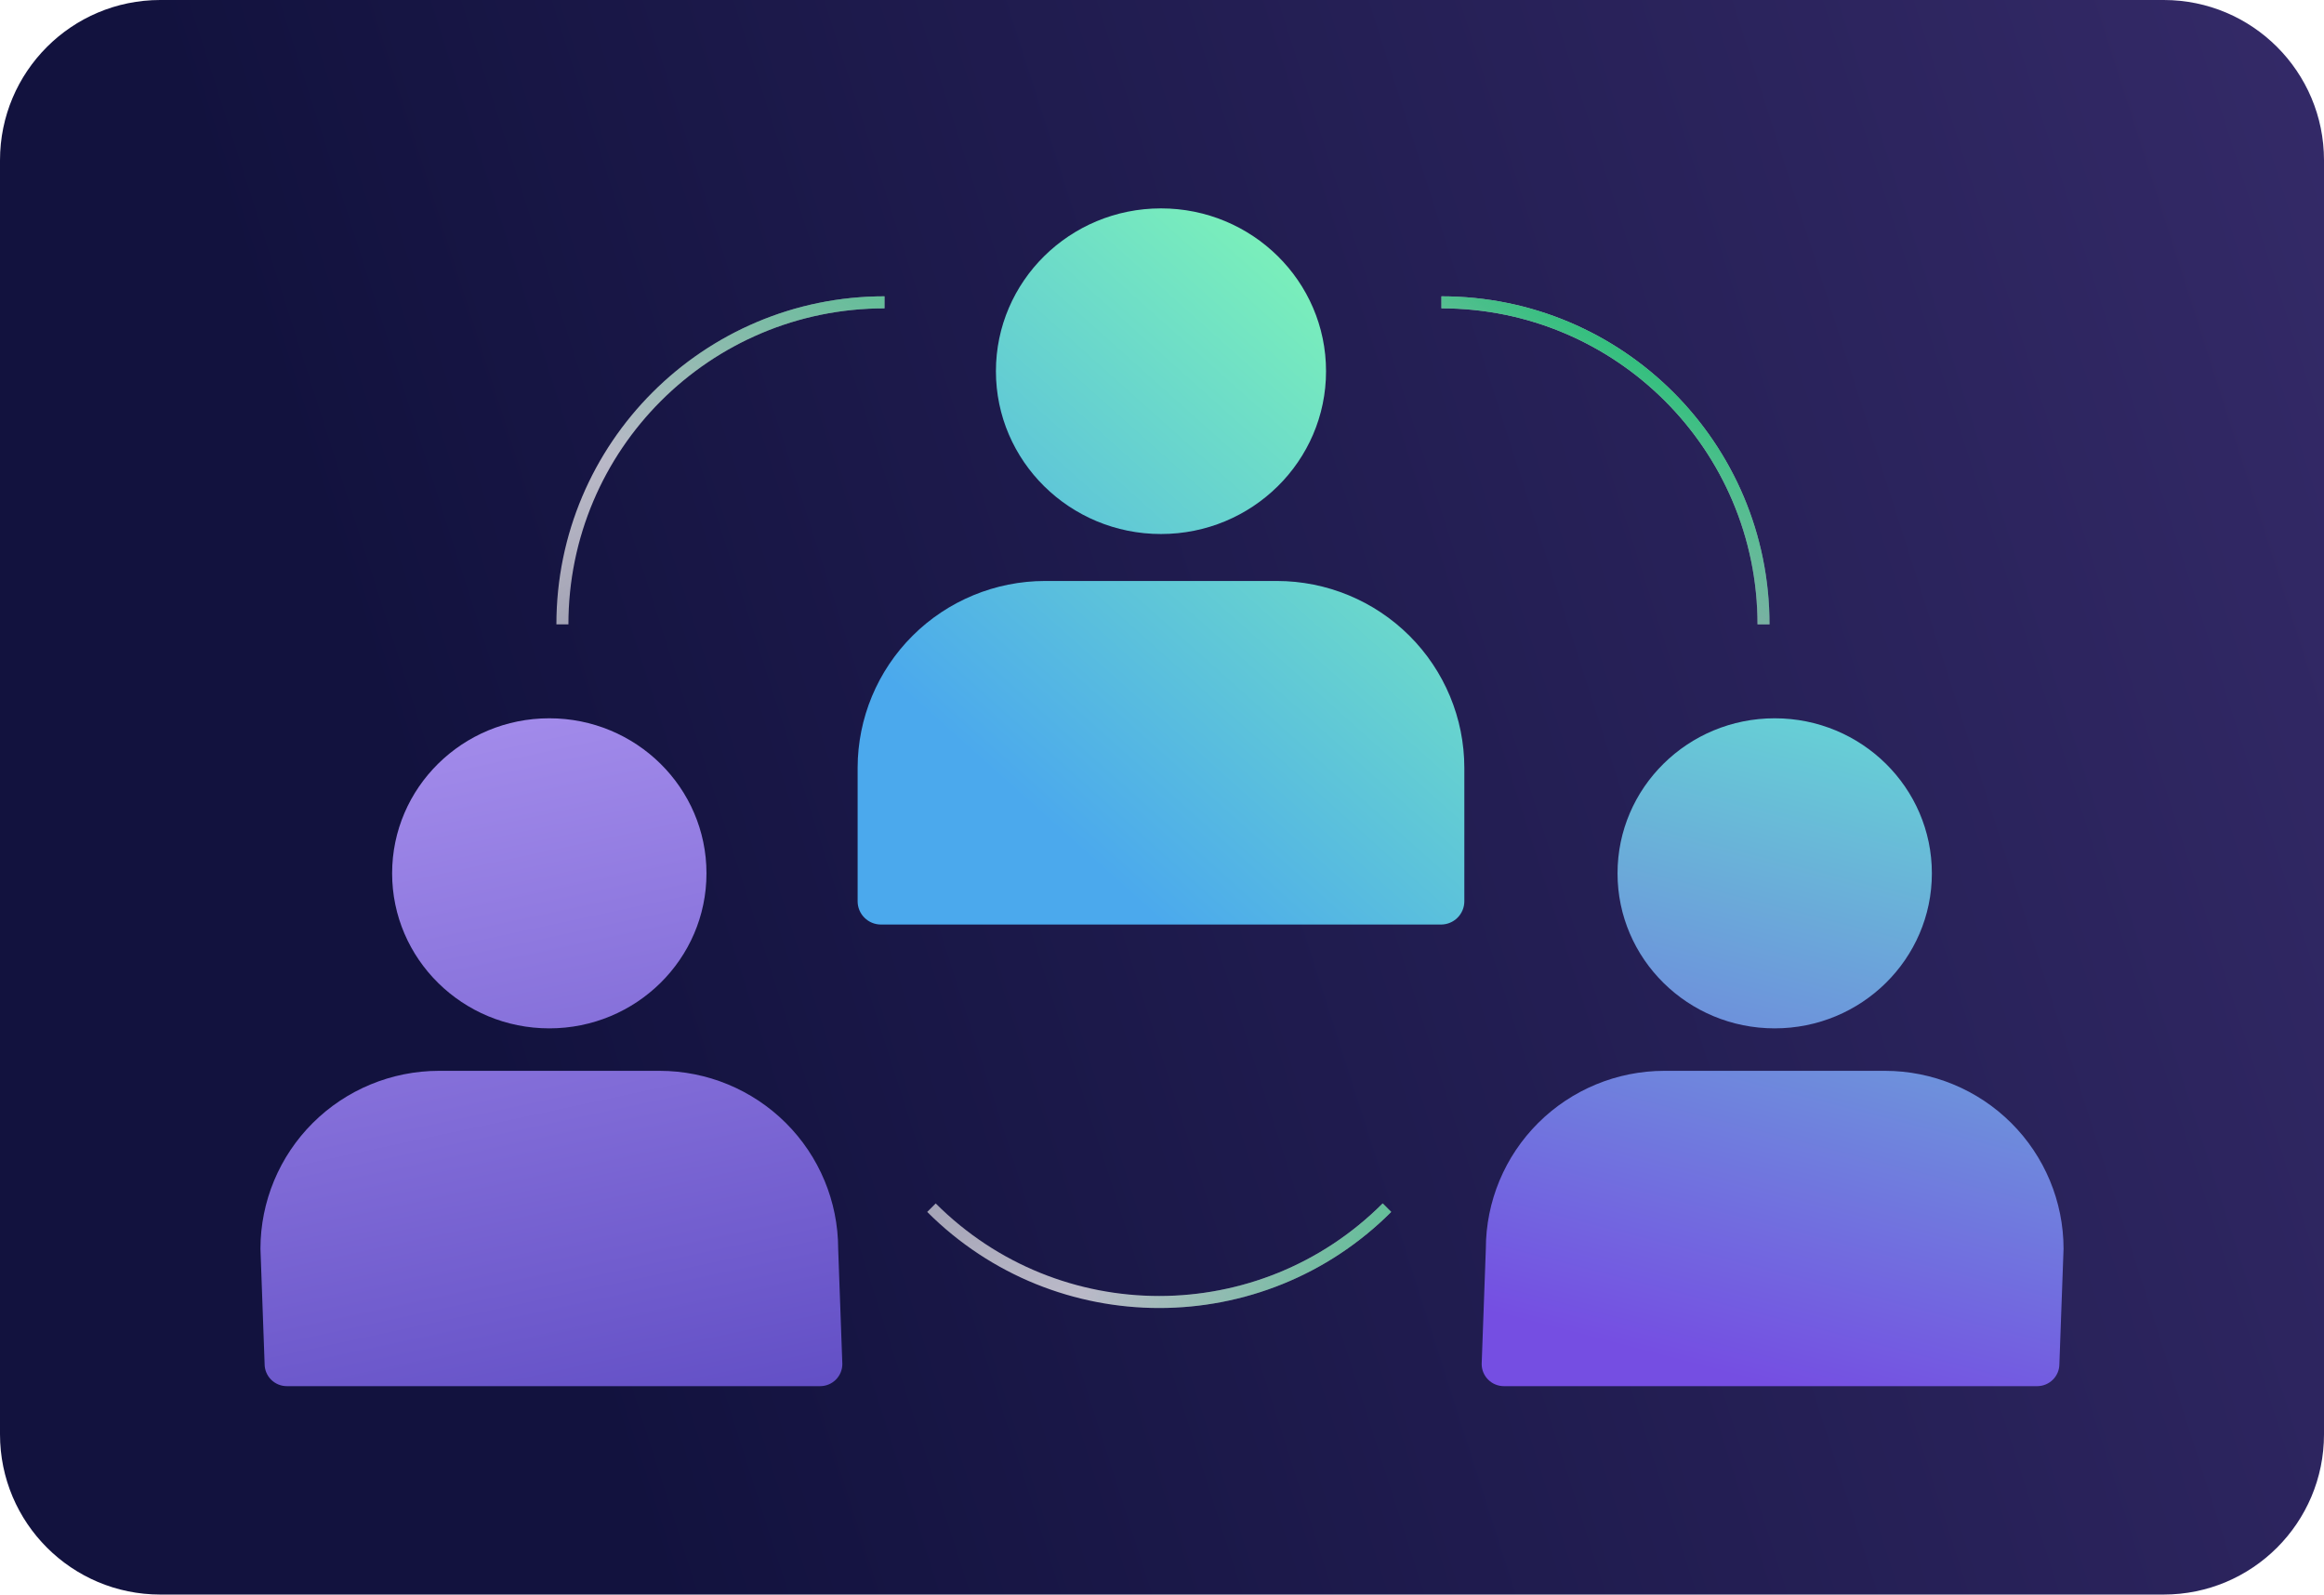
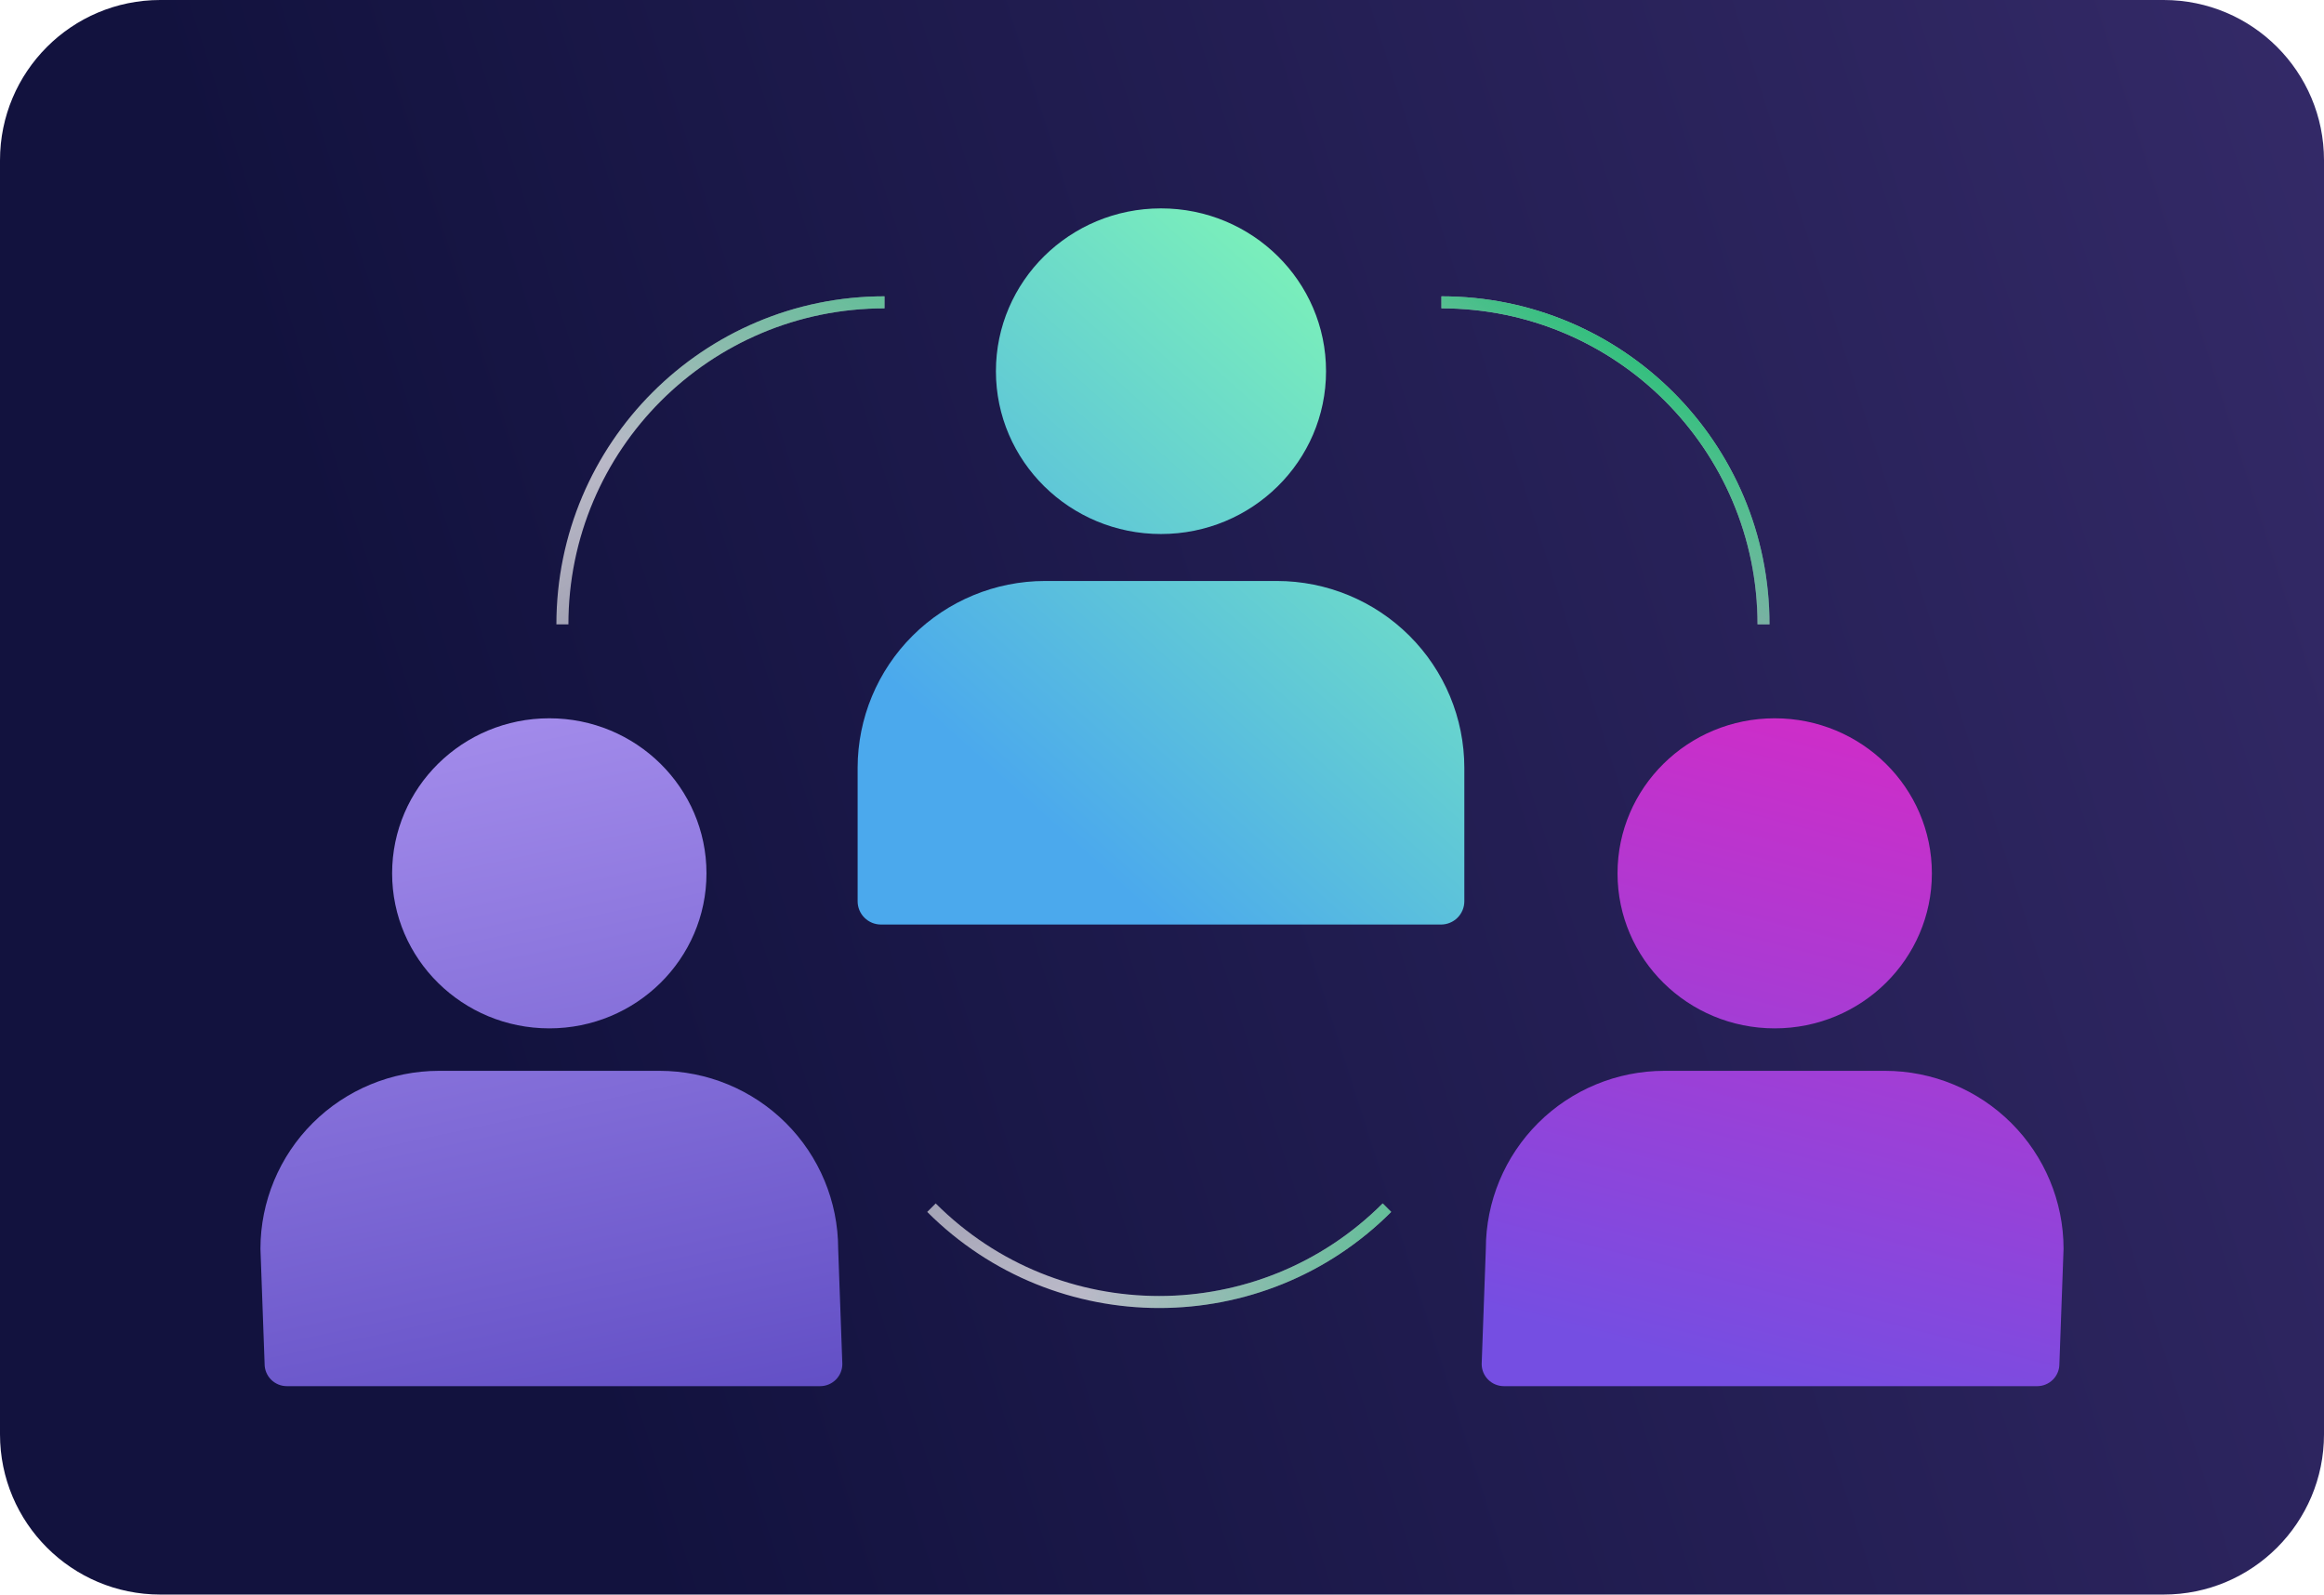
<svg xmlns="http://www.w3.org/2000/svg" width="76.729mm" height="52.652mm" viewBox="0 0 76.729 52.652" version="1.1" id="svg5" xml:space="preserve">
  <defs id="defs2">
    <linearGradient id="paint0_linear_660_2433" x1="140.381" y1="-5.351" x2="146.668" y2="158.246" gradientUnits="userSpaceOnUse">
      <stop stop-color="white" stop-opacity="0.7" id="stop177" />
      <stop offset="0.977" stop-color="white" stop-opacity="0" id="stop179" />
    </linearGradient>
    <linearGradient id="paint1_linear_660_2433" x1="259.125" y1="-6.766" x2="223.214" y2="101.926" gradientUnits="userSpaceOnUse">
      <stop stop-color="#26C076" id="stop182" />
      <stop offset="1" stop-color="#26C076" stop-opacity="0" id="stop184" />
    </linearGradient>
    <linearGradient id="paint2_linear_660_2433" x1="164.271" y1="65.276" x2="130.422" y2="130.65" gradientUnits="userSpaceOnUse">
-       <stop stop-color="#63ECD3" id="stop187" />
-       <stop offset="1" stop-color="#835AF7" id="stop189" />
+       <stop stop-color="#E126C3" id="stop187" />
+       <stop offset="1" stop-color="#E126C3" id="stop189" />
    </linearGradient>
    <linearGradient id="paint3_linear_660_2433" x1="79.108" y1="218.307" x2="154.754" y2="132.551" gradientUnits="userSpaceOnUse">
      <stop stop-color="#AF97F2" id="stop192" />
      <stop offset="1" stop-color="#503EBB" id="stop194" />
    </linearGradient>
    <linearGradient id="paint4_linear_660_2433" x1="157.352" y1="210.526" x2="155.001" y2="111.217" gradientUnits="userSpaceOnUse">
-       <stop stop-color="#63ECD3" id="stop197" />
+       <stop stop-color="#E126C3" id="stop197" />
      <stop offset="1" stop-color="#754EE2" id="stop199" />
    </linearGradient>
    <linearGradient id="paint5_linear_660_2433" x1="111.098" y1="-9.943" x2="87.765" y2="116.144" gradientUnits="userSpaceOnUse">
      <stop stop-color="#6A56E7" id="stop202" />
      <stop offset="1" stop-color="#AB8DFF" id="stop204" />
    </linearGradient>
    <linearGradient id="paint6_linear_660_2433" x1="173.348" y1="154.761" x2="194.478" y2="43.512" gradientUnits="userSpaceOnUse">
-       <stop stop-color="#63ECD3" id="stop207" />
-       <stop offset="1" stop-color="#835AF7" id="stop209" />
+       <stop stop-color="#E126C3" id="stop207" />
+       <stop offset="1" stop-color="#E126C3" id="stop209" />
    </linearGradient>
    <linearGradient id="paint7_linear_660_2433" x1="-2.776" y1="-0.24" x2="142.897" y2="-50.503" gradientUnits="userSpaceOnUse">
      <stop stop-color="#84FFD3" id="stop212" />
      <stop offset="1" stop-color="#937AF7" id="stop214" />
    </linearGradient>
    <linearGradient id="paint0_linear_660_2428" x1="77.27" y1="185.852" x2="395.906" y2="84.018" gradientUnits="userSpaceOnUse" gradientTransform="translate(46.18716,53.25447)">
      <stop stop-color="#12123E" id="stop259" />
      <stop offset="1" stop-color="#3E3174" id="stop261" />
    </linearGradient>
    <linearGradient id="paint0_linear_660_2452" x1="82.997" y1="8.717" x2="141.469" y2="111.114" gradientUnits="userSpaceOnUse">
      <stop stop-color="white" stop-opacity="0.7" id="stop1067" />
      <stop offset="0.977" stop-color="white" stop-opacity="0" id="stop1069" />
    </linearGradient>
    <linearGradient id="paint1_linear_660_2452" x1="121.33" y1="7.922" x2="92.068" y2="58.82" gradientUnits="userSpaceOnUse">
      <stop stop-color="#26C076" id="stop1072" />
      <stop offset="1" stop-color="#26C076" stop-opacity="0" id="stop1074" />
    </linearGradient>
    <linearGradient id="paint2_linear_660_2452" x1="142.241" y1="8.717" x2="83.769" y2="111.114" gradientUnits="userSpaceOnUse">
      <stop stop-color="white" stop-opacity="0.7" id="stop1077" />
      <stop offset="0.977" stop-color="white" stop-opacity="0" id="stop1079" />
    </linearGradient>
    <linearGradient id="paint3_linear_660_2452" x1="167.001" y1="12.001" x2="147.622" y2="40.859" gradientUnits="userSpaceOnUse">
      <stop stop-color="#26C076" id="stop1082" />
      <stop offset="1" stop-color="#26C076" stop-opacity="0" id="stop1084" />
    </linearGradient>
    <linearGradient id="paint4_linear_660_2452" x1="146.32" y1="123.211" x2="115.261" y2="9.459" gradientUnits="userSpaceOnUse">
      <stop stop-color="white" stop-opacity="0.7" id="stop1087" />
      <stop offset="0.977" stop-color="white" stop-opacity="0" id="stop1089" />
    </linearGradient>
    <linearGradient id="paint5_linear_660_2452" x1="173.988" y1="96.668" x2="117.306" y2="81.368" gradientUnits="userSpaceOnUse">
      <stop stop-color="#26C076" id="stop1092" />
      <stop offset="1" stop-color="#26C076" stop-opacity="0" id="stop1094" />
    </linearGradient>
    <linearGradient id="paint6_linear_660_2452" x1="-2.9396101e-06" y1="51.495" x2="28.374" y2="183.315" gradientUnits="userSpaceOnUse">
      <stop stop-color="#AF97F2" id="stop1097" />
      <stop offset="1" stop-color="#503EBB" id="stop1099" />
    </linearGradient>
    <linearGradient id="paint7_linear_660_2452" x1="224.704" y1="53.637" x2="199.692" y2="149.796" gradientUnits="userSpaceOnUse">
-       <stop stop-color="#63ECD3" id="stop1102" />
+       <stop stop-color="#E126C3" id="stop1102" />
      <stop offset="1" stop-color="#754EE2" id="stop1104" />
    </linearGradient>
    <linearGradient id="paint8_linear_660_2452" x1="149.999" y1="9.5" x2="92.407" y2="73.872" gradientUnits="userSpaceOnUse">
      <stop stop-color="#82FBB2" id="stop1107" />
      <stop offset="0.979" stop-color="#4BA9ED" id="stop1109" />
    </linearGradient>
  </defs>
  <g id="layer1" transform="translate(-40.72698,-164.1313)">
    <g style="fill:none" id="g274" transform="matrix(0.2645833,0,0,0.2645833,28.50663,150.0409)">
      <rect y="53.255" width="290" height="199" rx="20" fill="url(#paint0_linear_660_2428)" id="rect257" x="46.187" style="fill:url(#paint0_linear_660_2428)" />
      <g style="fill:none" id="g255" transform="translate(315.6199,268.3784)">
        <path d="m 62.178,58.501 1.046,0.482 0.018,-1.152 C 63.724,26.216 89.234,0.75 120.621,0.75 c 26.724,0 49.189,18.459 55.573,43.459 l 0.221,0.865 0.814,-0.366 c 6.274,-2.824 13.22,-4.398 20.534,-4.398 27.874,0 50.487,22.834 50.487,51.018 0,28.185 -22.108,50.505 -49.557,51.005 l -0.668,0.013 H 43.535 l 0.002,-0.005 -0.996,-0.038 C 19.322,141.427 0.75,122.141 0.75,98.449 c 0,-24.25 19.455,-43.893 43.436,-43.893 6.421,0 12.508,1.419 17.992,3.945 z" stroke="url(#paint0_linear_660_2433)" stroke-width="1.5" id="path161" style="stroke:url(#paint0_linear_660_2433)" />
        <path d="m 62.178,58.501 1.046,0.482 0.018,-1.152 C 63.724,26.216 89.234,0.75 120.621,0.75 c 26.724,0 49.189,18.459 55.573,43.459 l 0.221,0.865 0.814,-0.366 c 6.274,-2.824 13.22,-4.398 20.534,-4.398 27.874,0 50.487,22.834 50.487,51.018 0,28.185 -22.108,50.505 -49.557,51.005 l -0.668,0.013 H 43.535 l 0.002,-0.005 -0.996,-0.038 C 19.322,141.427 0.75,122.141 0.75,98.449 c 0,-24.25 19.455,-43.893 43.436,-43.893 6.421,0 12.508,1.419 17.992,3.945 z" stroke="url(#paint1_linear_660_2433)" stroke-width="1.5" id="path163" style="stroke:url(#paint1_linear_660_2433)" />
        <path fill-rule="evenodd" clip-rule="evenodd" d="m 91.65,65.121 c -10.507,0 -19.025,8.453 -19.025,18.882 0,8.88 6.176,16.324 14.497,18.34 L 134.875,89.998 v -0.081 l 0.126,0.049 0.189,-0.049 v 0.122 l 29.943,11.611 c 8.564,-2.976 14.7,-11.02 14.7,-20.658 0,-12.092 -9.877,-21.895 -22.06,-21.895 -3.196,0 -6.232,0.676 -8.974,1.888 -2.783,-10.708 -12.581,-18.619 -24.24,-18.619 -13.694,0 -24.817,10.913 -25.028,24.454 -2.402,-1.087 -5.069,-1.698 -7.882,-1.698 z" fill="url(#paint2_linear_660_2433)" id="path165" style="fill:url(#paint2_linear_660_2433)" />
        <path d="M 68.301,116.719 135.19,99.427 v 79.551 c 0,1.241 -0.321,2.431 -0.891,3.309 -0.57,0.878 -1.343,1.371 -2.15,1.371 H 71.341 c -0.806,0 -1.58,-0.493 -2.15,-1.371 -0.57,-0.878 -0.89,-2.068 -0.89,-3.309 z" fill="url(#paint3_linear_660_2433)" id="path167" style="fill:url(#paint3_linear_660_2433)" />
        <path d="m 134.84,99.427 44.592,17.292 v 62.259 c 0,1.241 -0.522,2.431 -1.451,3.309 -0.929,0.878 -2.189,1.371 -3.503,1.371 H 134.84 Z" fill="url(#paint4_linear_660_2433)" id="path169" style="fill:url(#paint4_linear_660_2433)" />
        <path d="M 66.572,117.151 134.874,99.427 126.229,126.662 56.197,142.224 Z" fill="url(#paint5_linear_660_2433)" id="path171" style="fill:url(#paint5_linear_660_2433)" />
        <path d="m 181.129,116.719 -46.255,-17.292 8.646,27.235 47.984,15.13 z" fill="url(#paint6_linear_660_2433)" id="path173" style="fill:url(#paint6_linear_660_2433)" />
        <rect width="165" height="6" rx="2" transform="matrix(-1,0,0,1,208,178)" fill="url(#paint7_linear_660_2433)" id="rect175" x="0" y="0" style="fill:url(#paint7_linear_660_2433)" />
      </g>
      <g style="fill:none" id="g1154" transform="translate(78.68716,79.26221)">
        <path d="m 37.68,51.914 c 0,-22.197 17.994,-40.191 40.191,-40.191" stroke="url(#paint0_linear_660_2452)" stroke-width="1.5" id="path1049" style="stroke:url(#paint0_linear_660_2452)" />
        <path d="m 37.68,51.914 c 0,-22.197 17.994,-40.191 40.191,-40.191" stroke="url(#paint1_linear_660_2452)" stroke-width="1.5" id="path1051" style="stroke:url(#paint1_linear_660_2452)" />
        <path d="m 187.559,51.914 c 0,-22.197 -17.994,-40.191 -40.191,-40.191" stroke="url(#paint2_linear_660_2452)" stroke-width="1.5" id="path1053" style="stroke:url(#paint2_linear_660_2452)" />
        <path d="m 187.559,51.914 c 0,-22.197 -17.994,-40.191 -40.191,-40.191" stroke="url(#paint3_linear_660_2452)" stroke-width="1.5" id="path1055" style="stroke:url(#paint3_linear_660_2452)" />
        <path d="m 83.731,124.71 c 15.695,15.696 41.143,15.696 56.839,0" stroke="url(#paint4_linear_660_2452)" stroke-width="1.5" id="path1057" style="stroke:url(#paint4_linear_660_2452)" />
        <path d="m 83.731,124.71 c 15.695,15.696 41.143,15.696 56.839,0" stroke="url(#paint5_linear_660_2452)" stroke-width="1.5" id="path1059" style="stroke:url(#paint5_linear_660_2452)" />
        <path fill-rule="evenodd" clip-rule="evenodd" d="m 55.657,82.984 c 0,10.685 -8.781,19.348 -19.613,19.348 -10.832,0 -19.613,-8.663 -19.613,-19.348 0,-10.685 8.781,-19.348 19.613,-19.348 10.832,0 19.613,8.662 19.613,19.348 z M 22.265,107.632 h 27.561 c 5.903,0.007 11.562,2.348 15.736,6.509 4.174,4.161 6.522,9.802 6.529,15.686 l 0.52,14.394 c 0,0.733 -0.292,1.436 -0.812,1.954 -0.52,0.519 -1.225,0.81 -1.961,0.81 H 3.293 c -0.735,0 -1.441,-0.291 -1.961,-0.81 -0.52,-0.518 -0.812,-1.221 -0.812,-1.954 L 0,129.827 c 0.007,-5.884 2.355,-11.525 6.529,-15.686 4.174,-4.161 9.833,-6.502 15.735,-6.509 z" fill="url(#paint6_linear_660_2452)" id="path1061" style="fill:url(#paint6_linear_660_2452)" />
        <path fill-rule="evenodd" clip-rule="evenodd" d="m 169.343,82.984 c 0,10.685 8.781,19.348 19.613,19.348 10.831,0 19.612,-8.663 19.612,-19.348 0,-10.685 -8.781,-19.348 -19.612,-19.348 -10.832,0 -19.613,8.662 -19.613,19.348 z m 33.392,24.648 h -27.56 c -5.903,0.007 -11.562,2.348 -15.736,6.509 -4.174,4.161 -6.522,9.802 -6.529,15.686 l -0.52,14.394 c 0,0.733 0.292,1.436 0.812,1.954 0.52,0.519 1.225,0.81 1.961,0.81 h 66.544 c 0.736,0 1.441,-0.291 1.961,-0.81 0.52,-0.518 0.812,-1.221 0.812,-1.954 L 225,129.827 c -0.007,-5.884 -2.355,-11.525 -6.529,-15.686 -4.174,-4.161 -9.833,-6.502 -15.736,-6.509 z" fill="url(#paint7_linear_660_2452)" id="path1063" style="fill:url(#paint7_linear_660_2452)" />
        <path fill-rule="evenodd" clip-rule="evenodd" d="m 132.969,20.319 c 0,11.222 -9.221,20.319 -20.597,20.319 -11.375,0 -20.597,-9.097 -20.597,-20.319 0,-11.222 9.222,-20.319 20.597,-20.319 11.376,0 20.597,9.097 20.597,20.319 z M 97.901,46.498 h 28.944 c 6.199,0.008 12.142,2.466 16.525,6.835 4.384,4.37 6.849,10.294 6.857,16.473 v 16.666 c 0,0.77 -0.307,1.508 -0.853,2.053 -0.546,0.544 -1.286,0.85 -2.059,0.85 H 77.431 c -0.772,0 -1.513,-0.306 -2.059,-0.85 -0.546,-0.544 -0.853,-1.283 -0.853,-2.053 v -16.666 c 0.008,-6.179 2.474,-12.104 6.857,-16.473 4.383,-4.37 10.326,-6.828 16.525,-6.835 z" fill="url(#paint8_linear_660_2452)" id="path1065" style="fill:url(#paint8_linear_660_2452)" />
      </g>
    </g>
  </g>
</svg>
